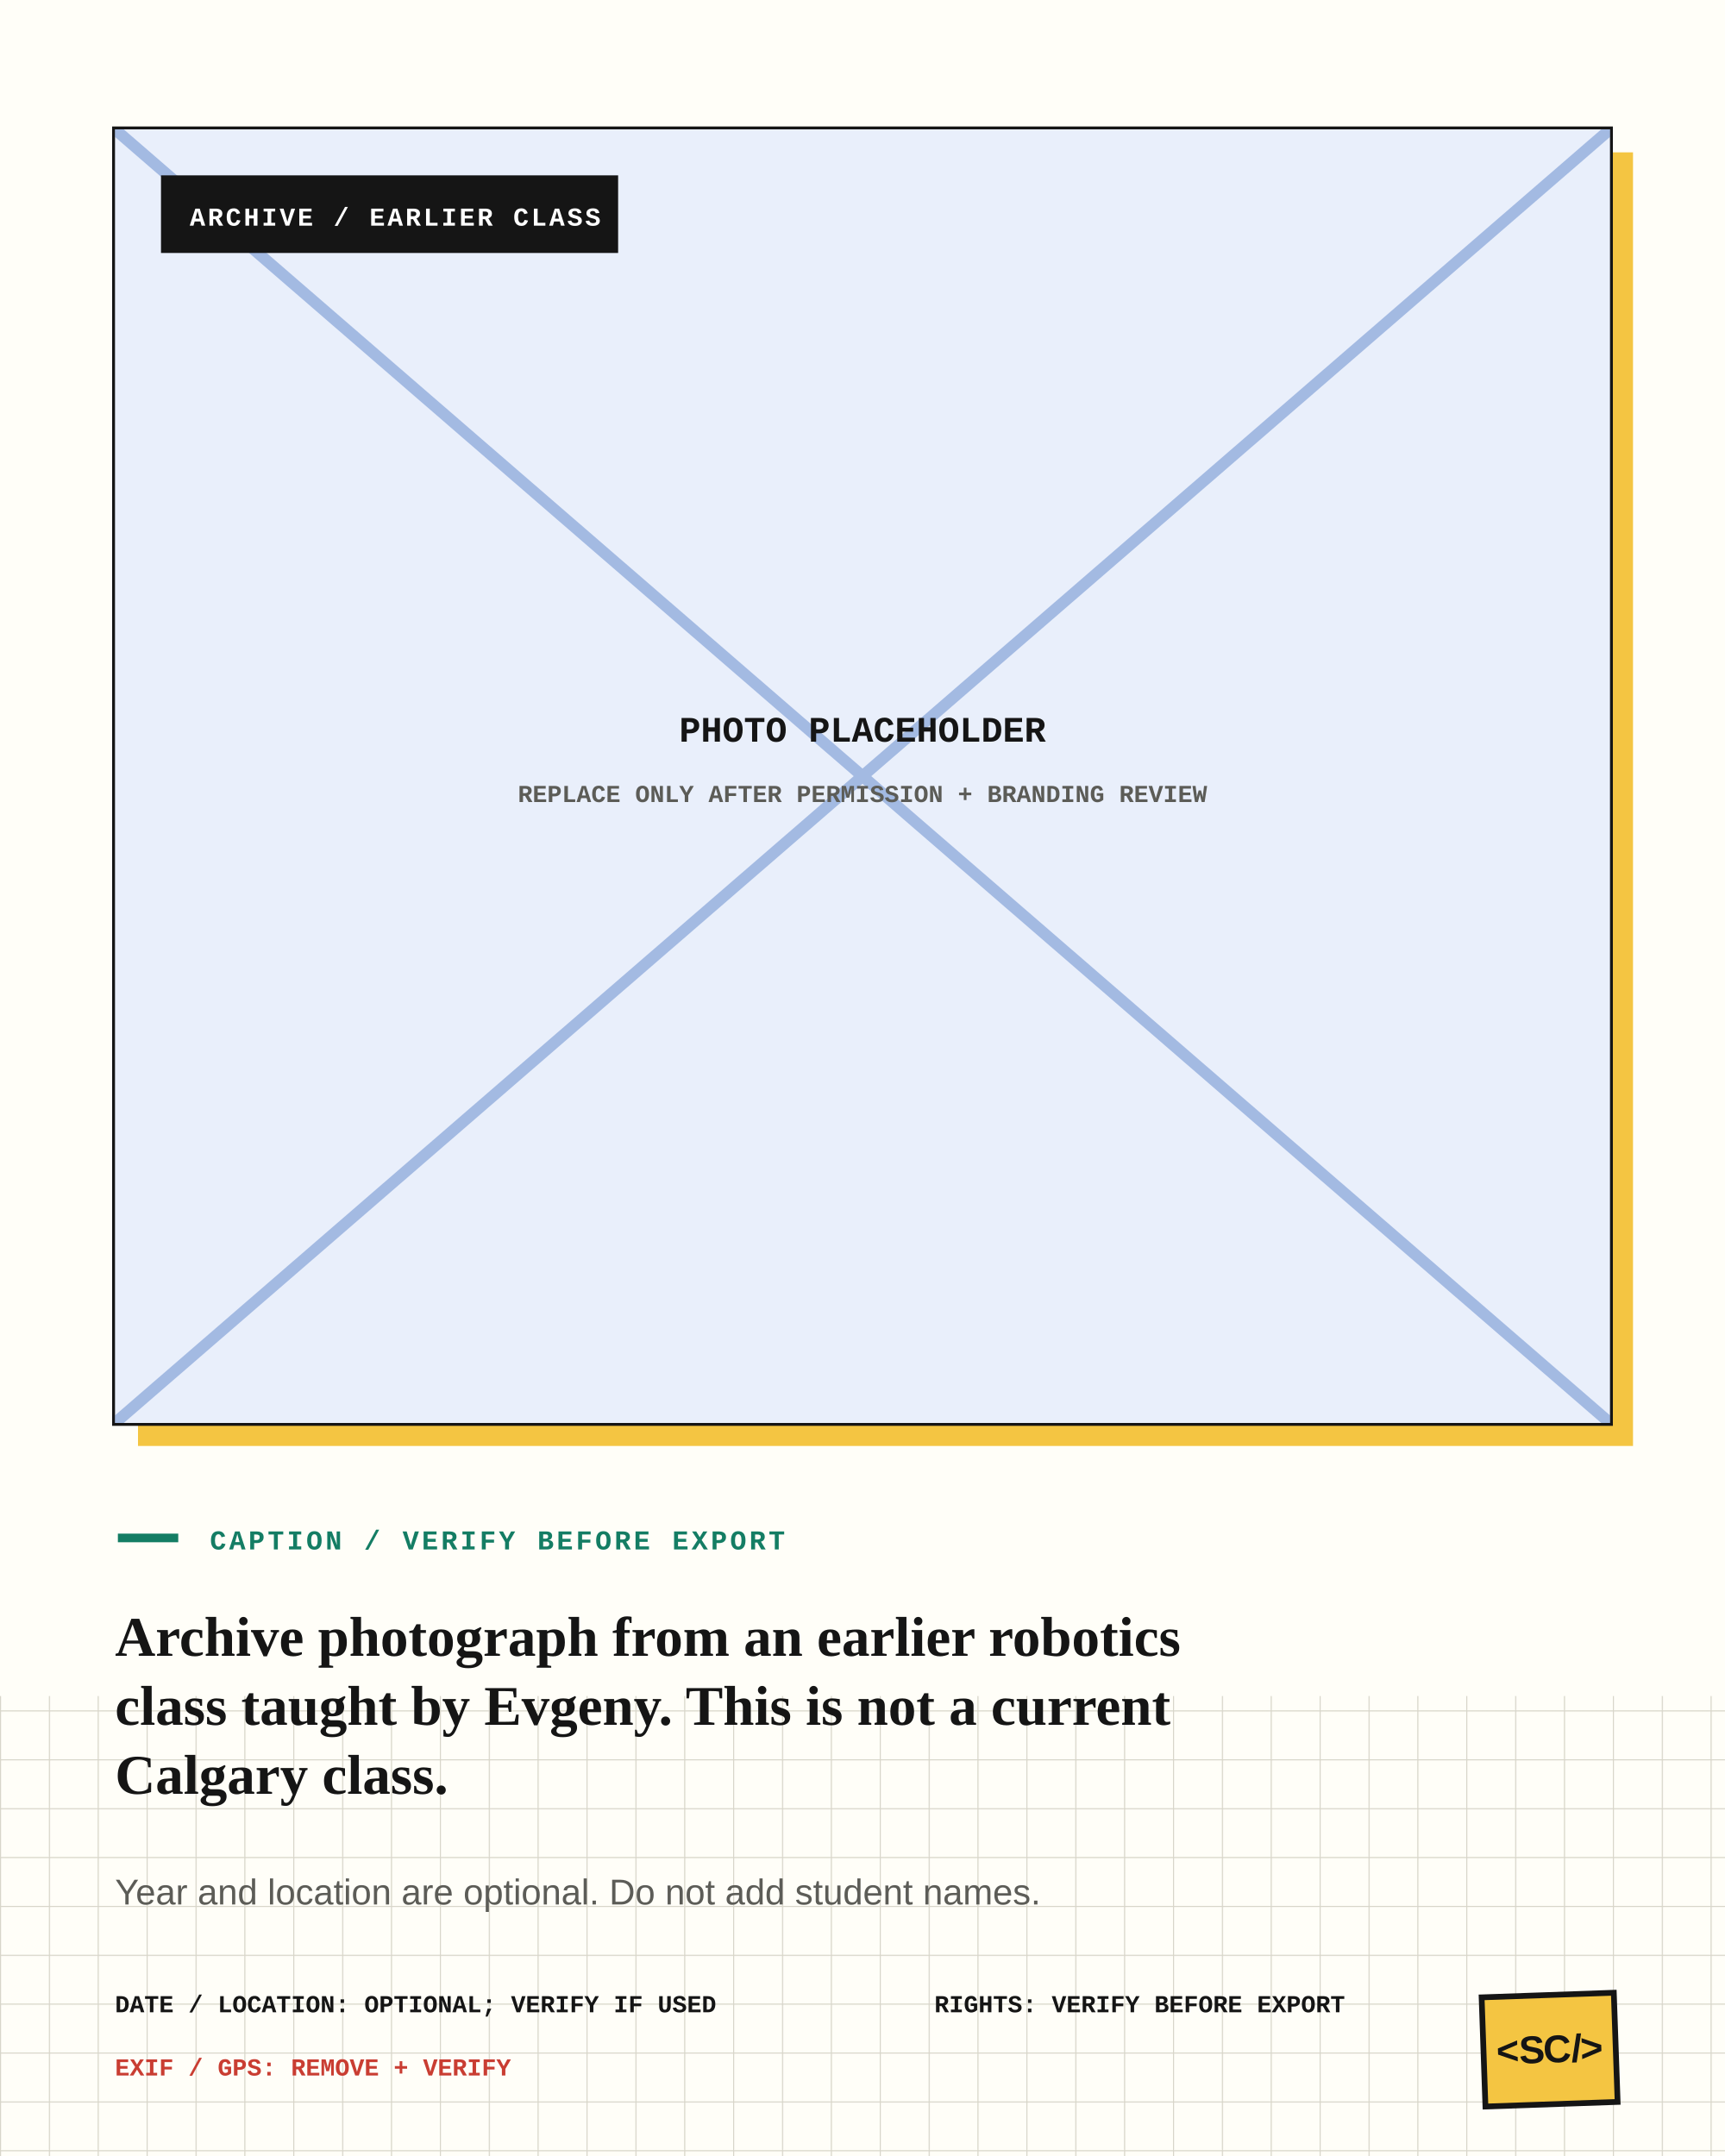
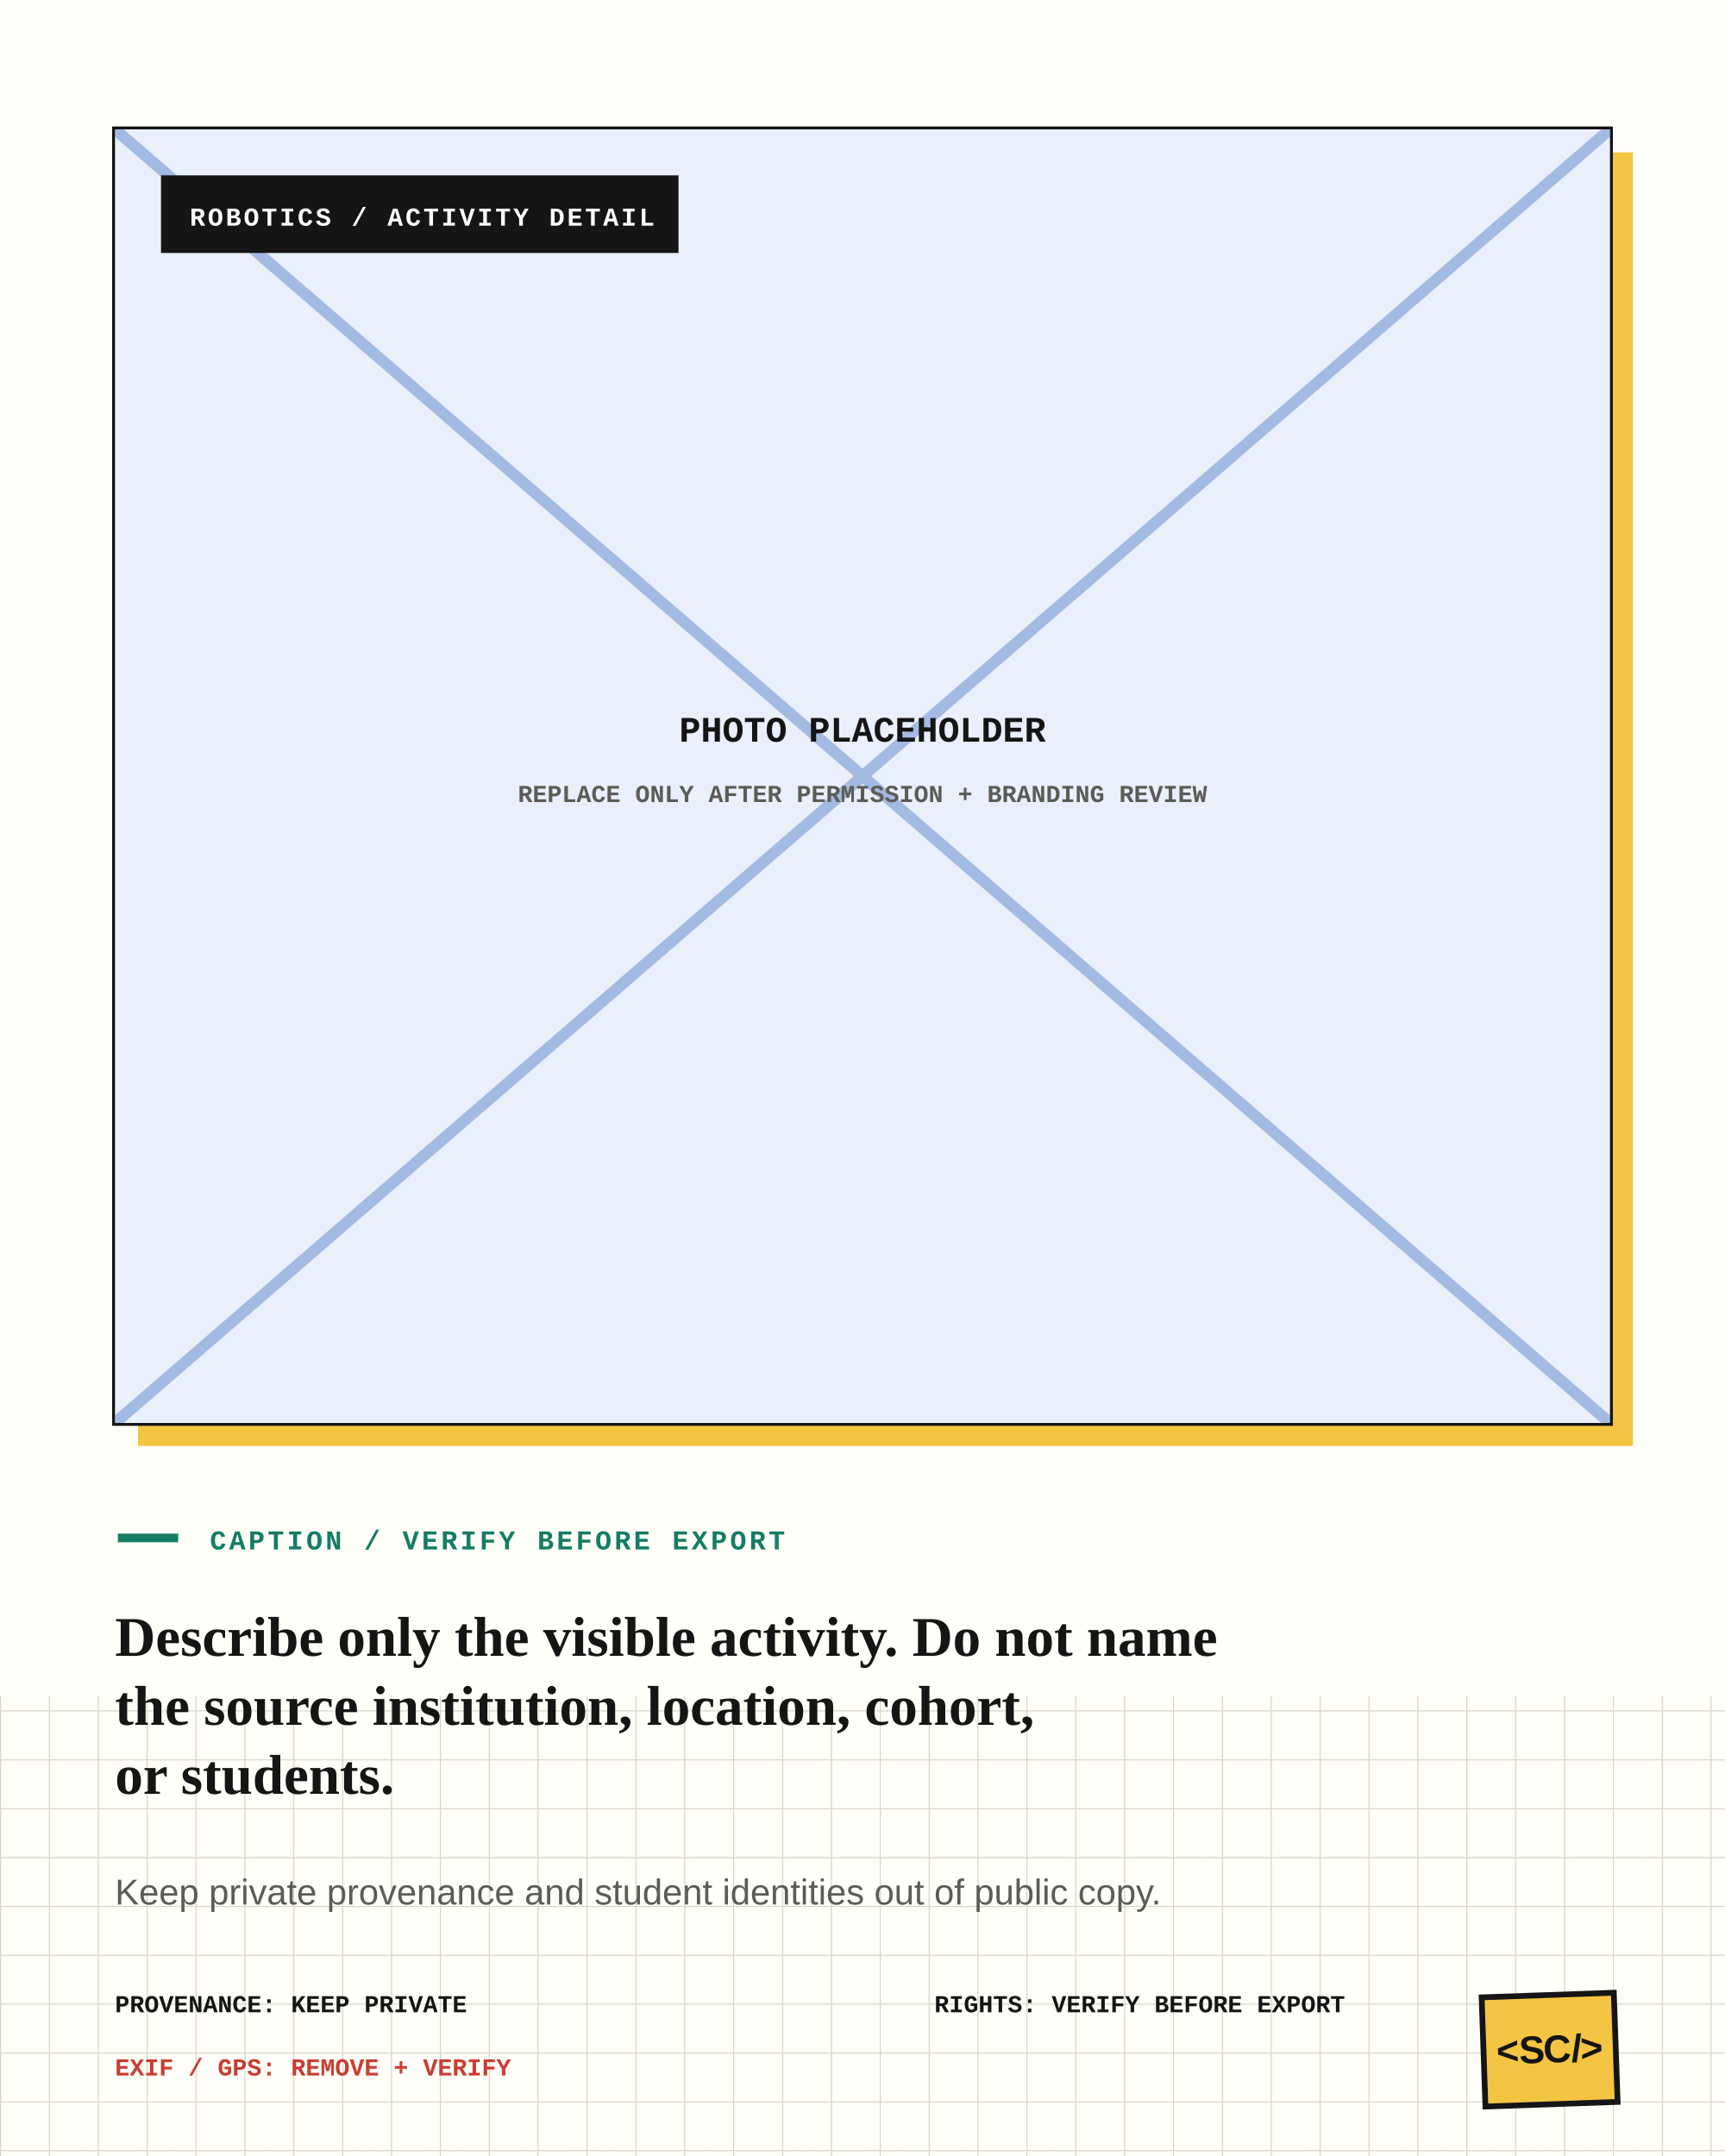
<svg xmlns="http://www.w3.org/2000/svg" viewBox="0 0 1200 1500" role="img" aria-labelledby="title desc">
  <defs>
    <pattern id="grid" width="34" height="34" patternUnits="userSpaceOnUse">
      <path d="M34 0H0V34" fill="none" stroke="#d8d6ca" stroke-width="1.5" />
    </pattern>
    <clipPath id="photo-clip">
      <rect x="80" y="90" width="1040" height="900" />
    </clipPath>
  </defs>
  <rect width="1200" height="1500" fill="#fffef8" />
  <rect x="0" y="1180" width="1200" height="320" fill="url(#grid)" />
  <rect x="96" y="106" width="1040" height="900" fill="#f4c542" />
  <rect x="80" y="90" width="1040" height="900" fill="#ebe9de" stroke="#151515" stroke-width="4" />
  <g id="edit-photo" data-edit="replace-with-permission-cleared-photo" clip-path="url(#photo-clip)">
    <rect x="80" y="90" width="1040" height="900" fill="#e9effb" />
    <path d="M80 90 1120 990M1120 90 80 990" stroke="#2257b5" stroke-opacity=".35" stroke-width="8" />
    <text x="600" y="516" fill="#151515" font-family="'Courier New', monospace" font-size="25" font-weight="800" text-anchor="middle">PHOTO PLACEHOLDER</text>
    <text x="600" y="558" fill="#5c5c57" font-family="'Courier New', monospace" font-size="17" font-weight="800" text-anchor="middle">REPLACE ONLY AFTER PERMISSION + BRANDING REVIEW</text>
  </g>
-   <g id="edit-archive-label" data-edit="archive-label">
-     <rect x="112" y="122" width="318" height="54" fill="#151515" />
-     <text x="132" y="157" fill="#ffffff" font-family="'Courier New', monospace" font-size="18" font-weight="800" letter-spacing="1.7">ARCHIVE / EARLIER CLASS</text>
+   <g id="edit-activity-label" data-edit="activity-label">
+     <rect x="112" y="122" width="360" height="54" fill="#151515" />
+     <text x="132" y="157" fill="#ffffff" font-family="'Courier New', monospace" font-size="18" font-weight="800" letter-spacing="1.7">ROBOTICS / ACTIVITY DETAIL</text>
  </g>
  <g id="edit-caption" data-edit="honest-caption">
    <path d="M82 1070h42" stroke="#147d64" stroke-width="6" />
    <text x="146" y="1078" fill="#147d64" font-family="'Courier New', monospace" font-size="19" font-weight="800" letter-spacing="2">CAPTION / VERIFY BEFORE EXPORT</text>
    <text x="80" y="1152" fill="#151515" font-family="Georgia, 'Times New Roman', serif" font-size="39" font-weight="700">
-       <tspan x="80" dy="0">Archive photograph from an earlier robotics</tspan>
-       <tspan x="80" dy="48">class taught by Evgeny. This is not a current</tspan>
-       <tspan x="80" dy="48">Calgary class.</tspan>
+       <tspan x="80" dy="0">Describe only the visible activity. Do not name</tspan>
+       <tspan x="80" dy="48">the source institution, location, cohort,</tspan>
+       <tspan x="80" dy="48">or students.</tspan>
    </text>
-     <text x="80" y="1325" fill="#5c5c57" font-family="Aptos, 'Segoe UI', Arial, sans-serif" font-size="25">Year and location are optional. Do not add student names.</text>
+     <text x="80" y="1325" fill="#5c5c57" font-family="Aptos, 'Segoe UI', Arial, sans-serif" font-size="25">Keep private provenance and student identities out of public copy.</text>
  </g>
  <g id="edit-status" data-edit="status-fields" font-family="'Courier New', monospace" font-size="17" font-weight="800">
-     <text x="80" y="1400" fill="#151515">DATE / LOCATION: OPTIONAL; VERIFY IF USED</text>
+     <text x="80" y="1400" fill="#151515">PROVENANCE: KEEP PRIVATE</text>
    <text x="650" y="1400" fill="#151515">RIGHTS: VERIFY BEFORE EXPORT</text>
    <text x="80" y="1444" fill="#c93d32">EXIF / GPS: REMOVE + VERIFY</text>
  </g>
  <g transform="translate(1028 1384) rotate(-2 50 42)">
    <rect x="4" y="4" width="92" height="76" fill="#f4c542" stroke="#151515" stroke-width="4" />
    <text x="50" y="51" fill="#151515" font-family="Arial, Helvetica, sans-serif" font-size="27" font-weight="700" letter-spacing="-1.2" text-anchor="middle">&lt;<tspan font-weight="900">SC</tspan>/&gt;</text>
  </g>
</svg>
